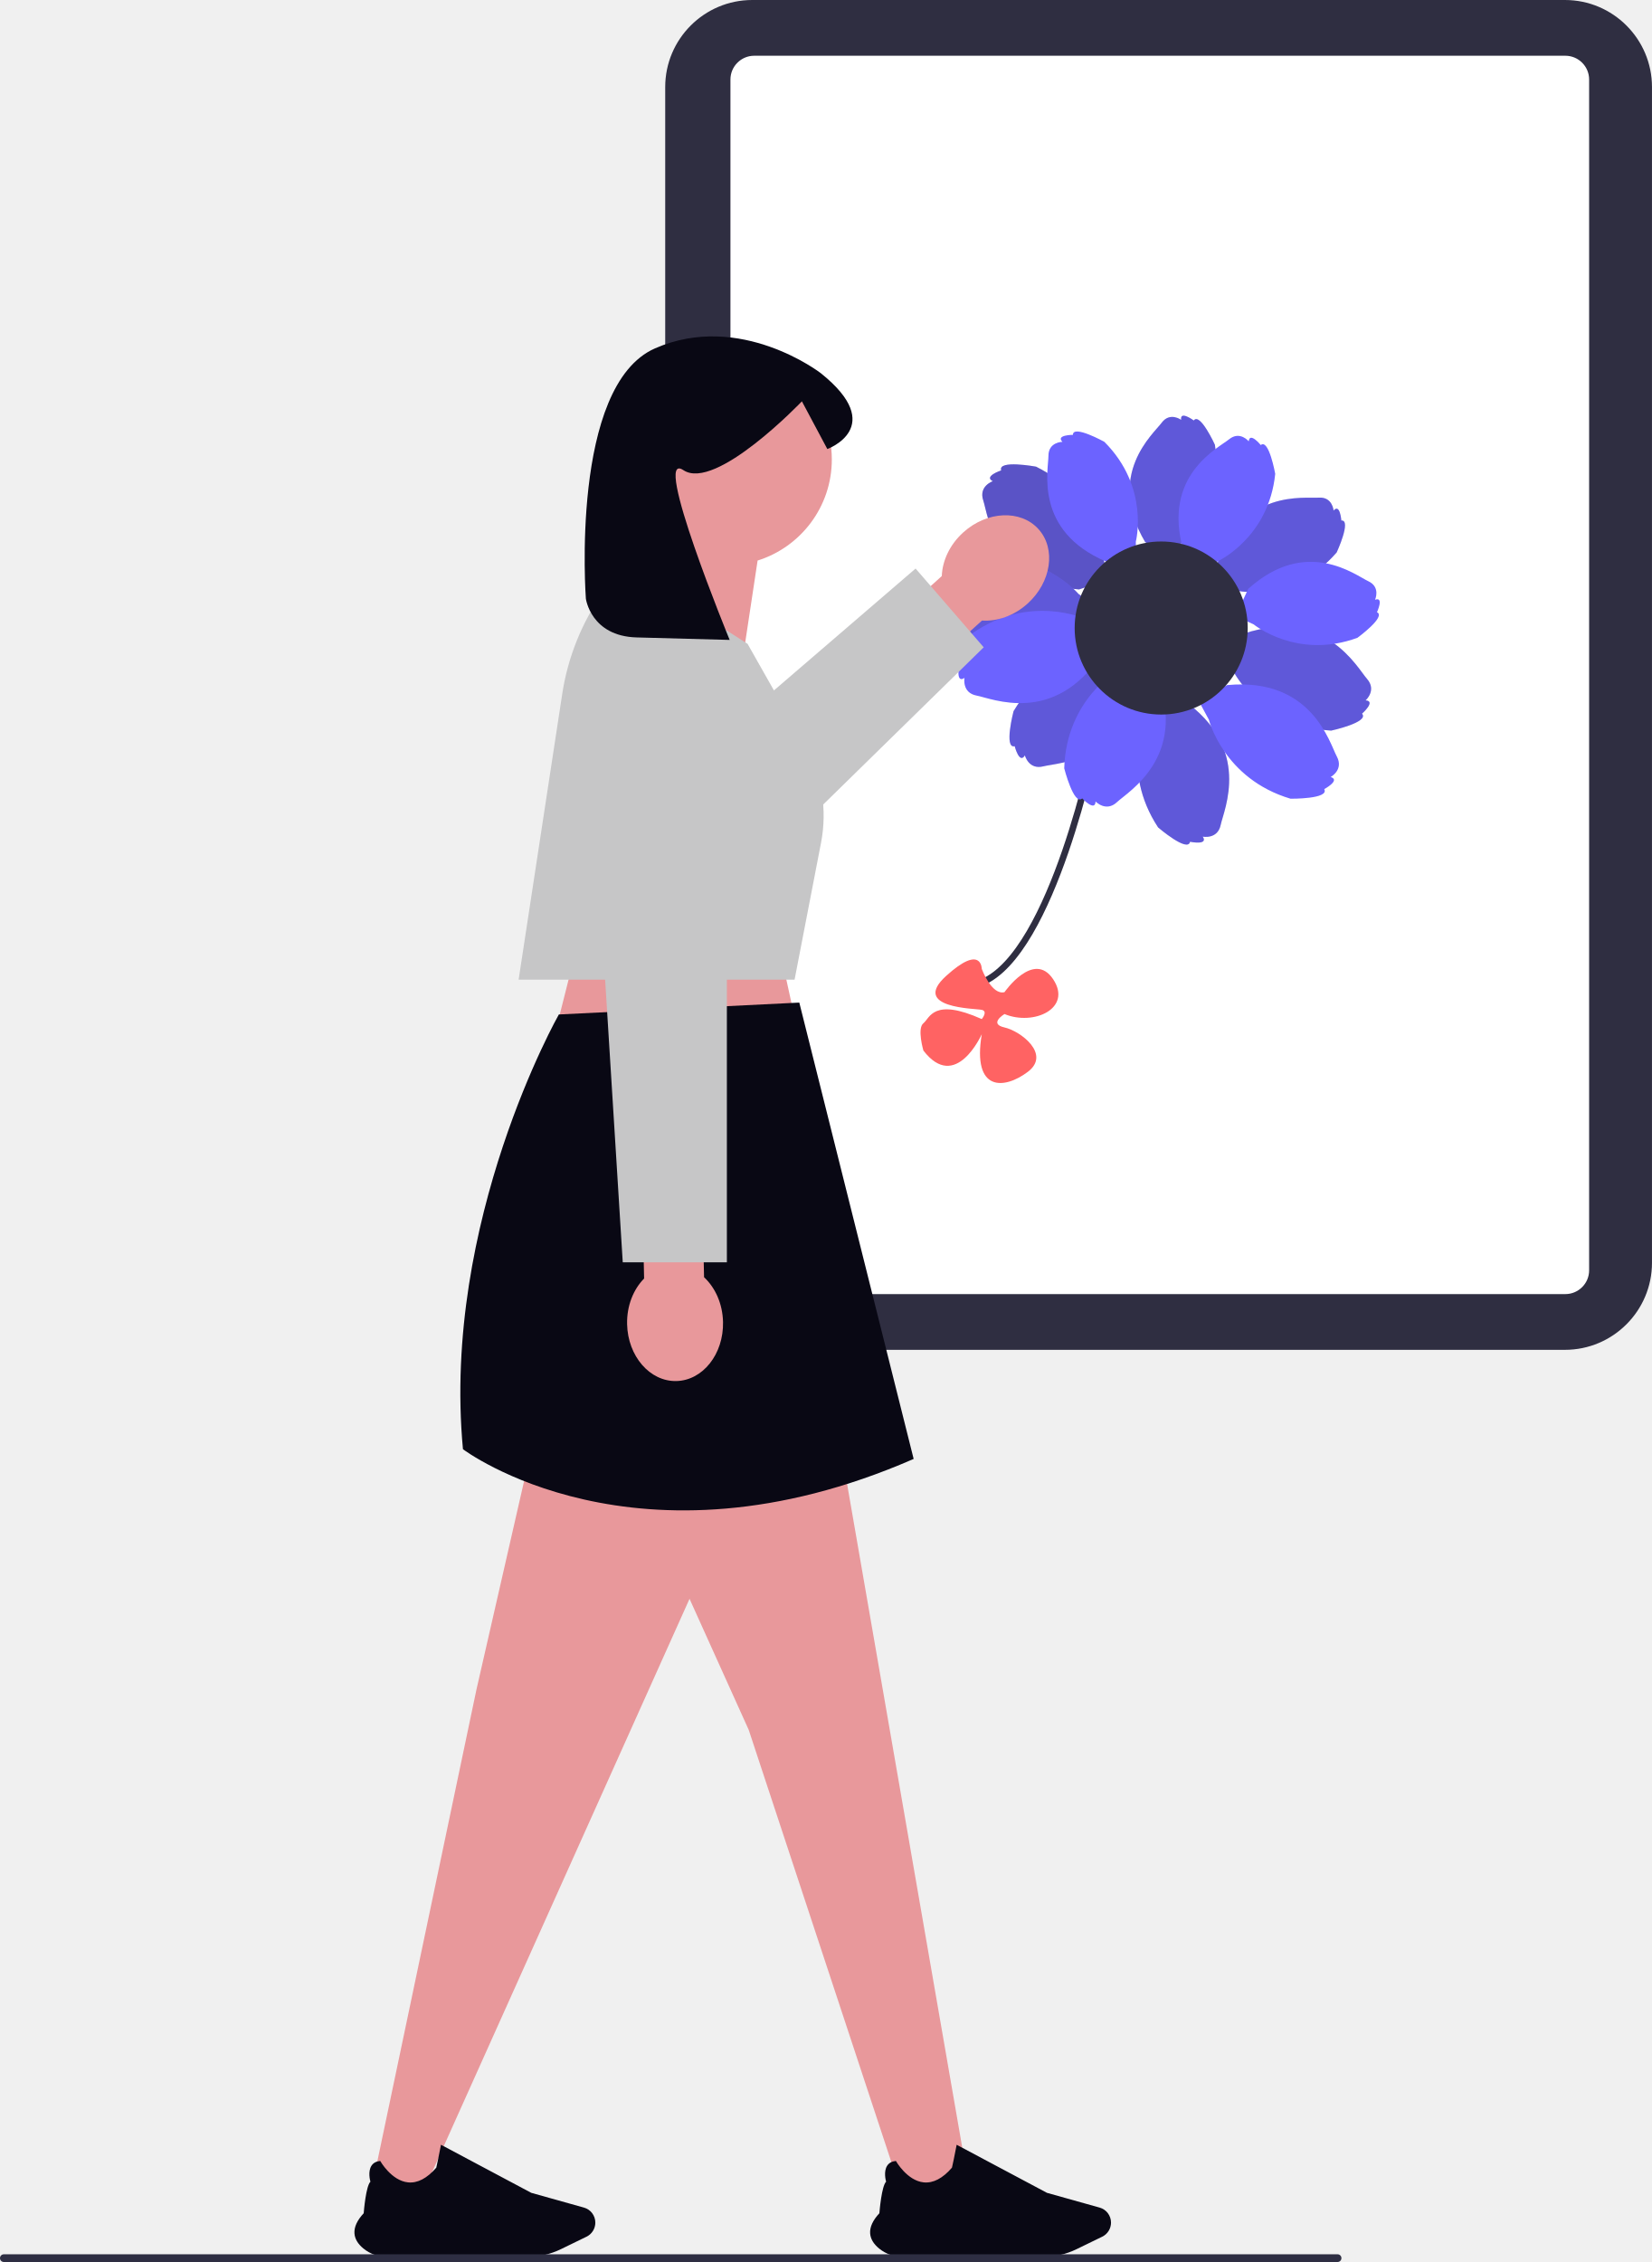
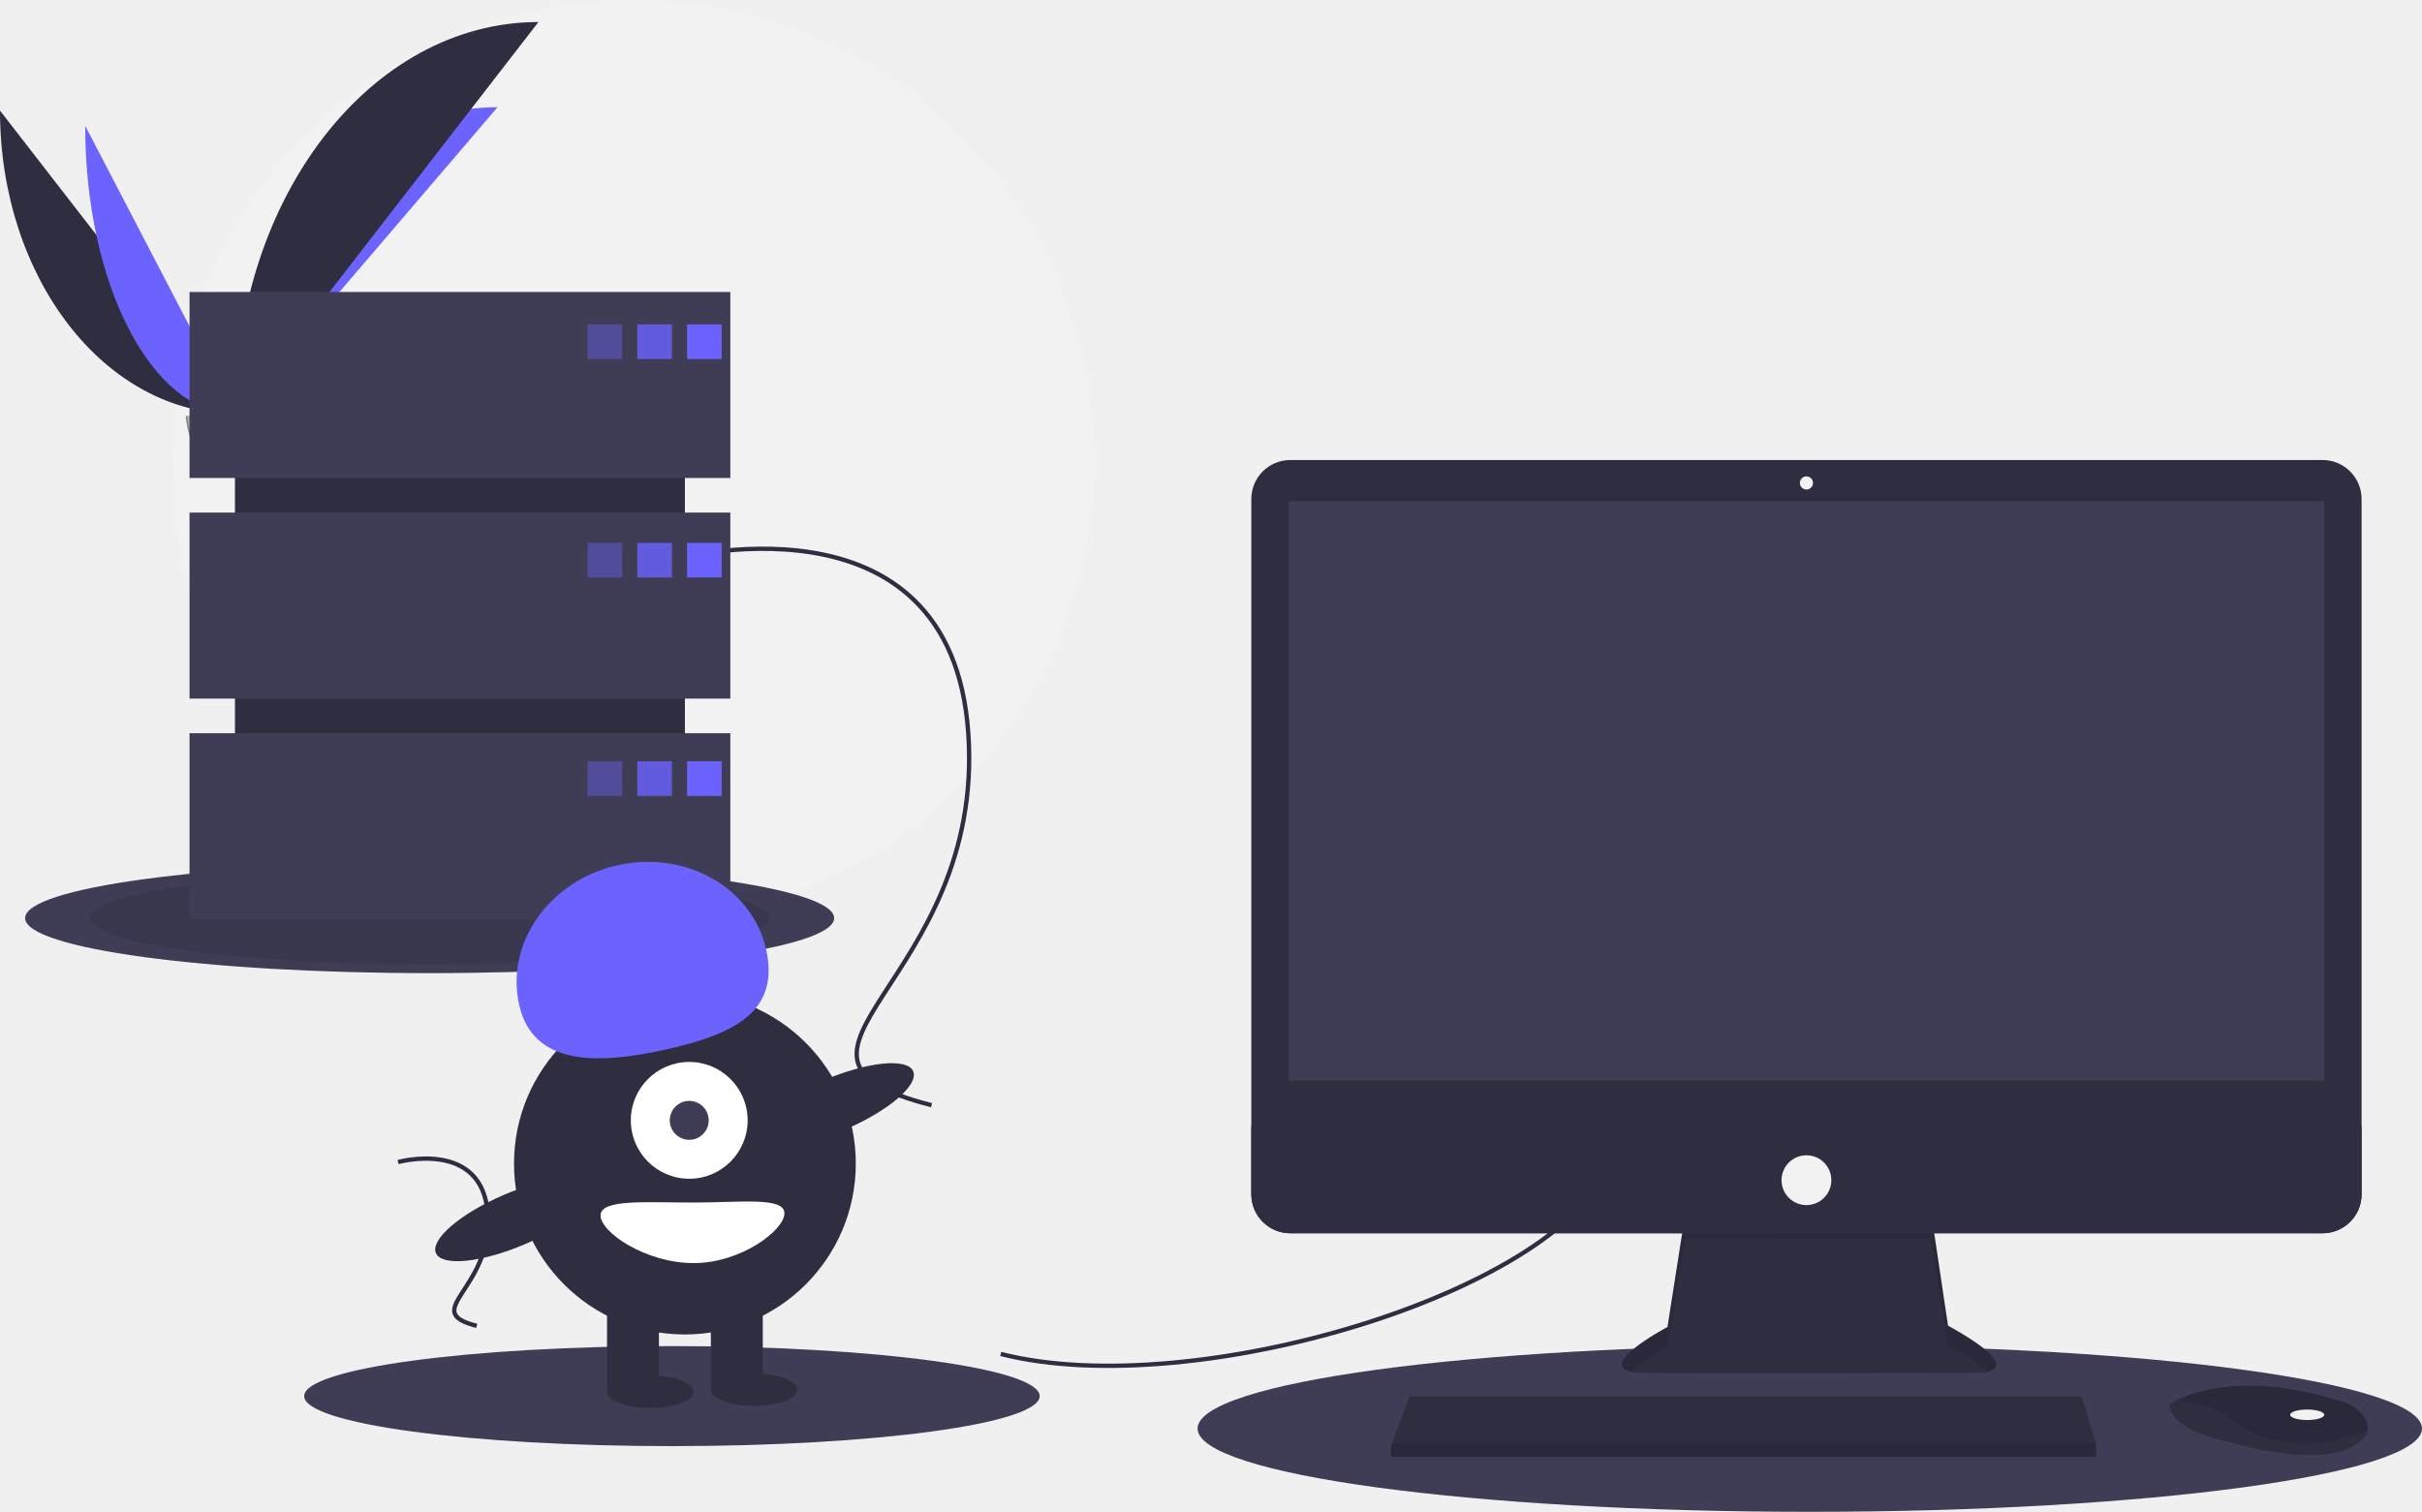
- <svg xmlns="http://www.w3.org/2000/svg" width="509.354" height="697.37" viewBox="0 0 509.354 697.37">
-   <path d="m482.518,416.152h-250.579c-14.797,0-26.836-12.039-26.836-26.836V26.836c0-14.797,12.039-26.836,26.836-26.836h250.579c14.797,0,26.836,12.039,26.836,26.836v362.479c0,14.797-12.039,26.836-26.836,26.836Z" fill="#2f2e41" stroke-width="0" />
-   <path d="m482.646,398.965h-250.103c-4.04,0-7.327-3.287-7.327-7.327V24.515c0-4.04,3.287-7.327,7.327-7.327h250.103c4.04,0,7.327,3.287,7.327,7.327v367.123c0,4.04-3.287,7.327-7.327,7.327Z" fill="#fff" stroke-width="0" />
-   <path d="m337.71,228.885s-13,65-35,74" fill="none" stroke="#2f2e41" stroke-miterlimit="10" stroke-width="2" />
-   <path d="m309.71,305.885s9-13,15-4-6,14.484-15,10.742c0,0-5,3.007,0,4.133s14.393,8.253,7.196,13.689-17.196,6.318-14.196-11.623c0,0-8,18.059-18,5.059,0,0-2-6.834,0-8.417s3-8,18-1.291c0,0,2-2.391,0-2.841s-22-.45-11-10.45,11-2.174,11-2.174c0,0,3,8.174,7,7.174Z" fill="#ff6363" stroke-width="0" />
-   <path d="m306.115,148.355s-4.443,1.495-2.948,5.939,3.411,25.363,29.545,27.426l9.526-3.206-2.138-6.353s-1.355-18.712-20.655-28.292c0,0-11.866-2.19-10.745,1.143,0,0-5.554,1.869-2.585,3.343Z" fill="#6c63ff" stroke-width="0" />
-   <path d="m306.115,148.355s-4.443,1.495-2.948,5.939,3.411,25.363,29.545,27.426l9.526-3.206-2.138-6.353s-1.355-18.712-20.655-28.292c0,0-11.866-2.19-10.745,1.143,0,0-5.554,1.869-2.585,3.343Z" fill="#2f2e41" opacity=".3" stroke-width="0" />
-   <path d="m291.047,183.842s-2.714,3.823,1.109,6.537,17.676,18.505,40.025,4.803l5.818-8.195-5.465-3.88s-12.101-14.336-33.345-10.732c0,0-10.885,5.209-8.018,7.244,0,0-3.392,4.778-.124,4.224Z" fill="#6c63ff" stroke-width="0" />
-   <path d="m291.047,183.842s-2.714,3.823,1.109,6.537,17.676,18.505,40.025,4.803l5.818-8.195-5.465-3.88s-12.101-14.336-33.345-10.732c0,0-10.885,5.209-8.018,7.244,0,0-3.392,4.778-.124,4.224Z" fill="#2f2e41" opacity=".2" stroke-width="0" />
-   <path d="m316,232.882s1.164,4.541,5.706,3.377,25.545-1.536,29.525-27.448l-2.496-9.736-6.493,1.665s-18.761-.025-29.735,18.518c0,0-3.056,11.673.349,10.8,0,0,1.456,5.676,3.144,2.824Z" fill="#6c63ff" stroke-width="0" />
-   <path d="m316,232.882s1.164,4.541,5.706,3.377,25.545-1.536,29.525-27.448l-2.496-9.736-6.493,1.665s-18.761-.025-29.735,18.518c0,0-3.056,11.673.349,10.8,0,0,1.456,5.676,3.144,2.824Z" fill="#2f2e41" opacity=".2" stroke-width="0" />
-   <path d="m370.844,257.93s4.591.947,5.539-3.644,9.833-23.626-11.702-38.577l-9.843-2.03-1.354,6.565s-8.258,16.846,3.587,34.846c0,0,9.147,7.87,9.857,4.427,0,0,5.739,1.184,3.917-1.585Z" fill="#6c63ff" stroke-width="0" />
-   <path d="m370.844,257.93s4.591.947,5.539-3.644,9.833-23.626-11.702-38.577l-9.843-2.03-1.354,6.565s-8.258,16.846,3.587,34.846c0,0,9.147,7.87,9.857,4.427,0,0,5.739,1.184,3.917-1.585Z" fill="#2f2e41" opacity=".2" stroke-width="0" />
-   <path d="m421.052,215.923s3.535-3.108.426-6.643-12.997-22.165-38-13.938l-7.578,6.664,4.444,5.054s8.513,16.803,30.103,18.188c0,0,11.839-2.575,9.507-5.226,0,0,4.418-3.885,1.097-4.099Z" fill="#6c63ff" stroke-width="0" />
-   <path d="m421.052,215.923s3.535-3.108.426-6.643-12.997-22.165-38-13.938l-7.578,6.664,4.444,5.054s8.513,16.803,30.103,18.188c0,0,11.839-2.575,9.507-5.226,0,0,4.418-3.885,1.097-4.099Z" fill="#2f2e41" opacity=".2" stroke-width="0" />
-   <path d="m411.182,157.401s-.321-4.3-4.62-3.979-23.376-2.736-31.165,20.082l.688,9.218,6.147-.459s16.982,3.053,29.913-11.963c0,0,4.653-10.075,1.428-9.835,0,0-.401-5.375-2.39-3.064Z" fill="#6c63ff" stroke-width="0" />
-   <path d="m411.182,157.401s-.321-4.3-4.62-3.979-23.376-2.736-31.165,20.082l.688,9.218,6.147-.459s16.982,3.053,29.913-11.963c0,0,4.653-10.075,1.428-9.835,0,0-.401-5.375-2.39-3.064Z" fill="#2f2e41" opacity=".2" stroke-width="0" />
-   <path d="m364.189,129.445s-3.469-2.561-6.03.908-17.319,15.936-5.102,36.722l7.436,5.49,3.662-4.959s13.39-10.882,10.44-30.478c0,0-4.603-10.098-6.524-7.497,0,0-4.336-3.201-3.882-.186Z" fill="#6c63ff" stroke-width="0" />
-   <path d="m364.189,129.445s-3.469-2.561-6.03.908-17.319,15.936-5.102,36.722l7.436,5.49,3.662-4.959s13.39-10.882,10.44-30.478c0,0-4.603-10.098-6.524-7.497,0,0-4.336-3.201-3.882-.186Z" fill="#2f2e41" opacity=".2" stroke-width="0" />
-   <path d="m385.016,136.061s-2.724-3.342-6.066-.619-20.735,11.135-14.065,34.304l5.839,7.166,4.779-3.894s15.673-7.215,17.684-26.929c0,0-1.95-10.925-4.457-8.882,0,0-3.405-4.178-3.714-1.145Z" fill="#6c63ff" stroke-width="0" />
-   <path d="m423.966,184.9s1.813-3.912-2.098-5.725-19.086-13.771-36.999,2.366l-3.888,8.386,5.593,2.593s13.346,10.935,31.953,4.115c0,0,8.97-6.535,6.036-7.895,0,0,2.267-4.89-.596-3.84Z" fill="#6c63ff" stroke-width="0" />
-   <path d="m410.278,239.552s4.123-2.23,1.893-6.354-7.682-24.411-33.786-21.991l-8.84,4.782,3.189,5.896s4.523,18.207,25.174,24.359c0,0,12.066.136,10.393-2.957,0,0,5.154-2.788,1.977-3.735Z" fill="#6c63ff" stroke-width="0" />
-   <path d="m337.792,247.093s3.219,3.408,6.627.188c3.408-3.219,21.6-13.724,12.523-38.318l-6.902-7.306-4.872,4.603s-16.422,9.07-17.035,30.609c0,0,2.984,11.692,5.54,9.277,0,0,4.024,4.26,4.119.946Z" fill="#6c63ff" stroke-width="0" />
-   <path d="m297.376,208.992s-.85,4.61,3.761,5.46,23.829,9.331,38.321-12.515l1.822-9.884-6.592-1.215s-17.016-7.899-34.762,4.323c0,0-7.675,9.311-4.217,9.949,0,0-1.062,5.763,1.668,3.883Z" fill="#6c63ff" stroke-width="0" />
-   <path d="m327.577,136.218s-4.312,0-4.312,4.312-4.467,23.108,17.708,32.573h9.243v-6.164s4.308-16.707-9.705-30.72c0,0-9.701-5.389-9.701-2.156,0,0-5.389,0-3.234,2.156Z" fill="#6c63ff" stroke-width="0" />
-   <circle cx="358.028" cy="193.616" r="26.678" fill="#2f2e41" stroke-width="0" />
-   <path d="m302.782,191.312l-23.496,21.235-12.398-13.718,23.496-21.235c.165-4.703,2.438-9.68,6.623-13.463,7.324-6.619,17.702-7.071,23.18-1.01,5.478,6.061,3.981,16.34-3.343,22.96-4.186,3.783-9.367,5.542-14.062,5.232Z" fill="#e8989b" stroke-width="0" />
-   <polyline points="201.414 244.864 282.302 175.283 303.307 199.563 210.909 290.051" fill="#c6c6c7" stroke-width="0" />
-   <polygon points="179.493 285.489 167.762 331.844 248.762 330.844 239.493 288.489 179.493 285.489" fill="#e8989b" stroke-width="0" />
-   <polygon points="164.509 443.862 146.923 520.802 114.556 674.844 129.556 677.844 232.656 448.259 164.509 443.862" fill="#e8989b" stroke-width="0" />
-   <polygon points="198.368 461.388 230.852 533.318 278.556 677.844 298.556 672.844 255.321 423.71 198.368 461.388" fill="#e8989b" stroke-width="0" />
-   <path d="m172.311,312.759s-36.164,63.681-29.569,134.026c0,0,53.315,40.371,138.963,3l-35.257-140.69-74.138,3.664Z" fill="#090814" stroke-width="0" />
-   <path d="m112.051,693.211c-1.722-1.411-2.651-2.987-2.762-4.684-.127-1.941.832-4.024,2.851-6.19.048-.623.675-8.347,2.071-9.73-.117-.413-.828-3.154.338-4.934.549-.838,1.434-1.327,2.631-1.452l.052-.005.026.046c.034.06,3.431,6.035,8.54,6.559,2.93.301,5.863-1.225,8.718-4.537.103-.245.909-4.278,1.43-6.949l.021-.107,27.842,14.818,16.275,4.56c2.045.573,3.474,2.474,3.474,4.623,0,1.832-1.054,3.529-2.685,4.323l-7.889,3.84c-3.296,1.604-6.972,2.452-10.629,2.452h-42.79c-2.772,0-5.44-.935-7.512-2.633Z" fill="#090814" stroke-width="0" />
-   <path d="m271.051,693.211c-1.722-1.411-2.651-2.987-2.762-4.684-.127-1.941.832-4.024,2.851-6.19.048-.623.675-8.347,2.071-9.73-.117-.413-.828-3.154.338-4.934.549-.838,1.434-1.327,2.631-1.452l.052-.005.026.046c.034.06,3.431,6.035,8.54,6.559,2.93.301,5.863-1.225,8.718-4.537.103-.245.909-4.278,1.43-6.949l.021-.107,27.842,14.818,16.275,4.56c2.045.573,3.474,2.474,3.474,4.623,0,1.832-1.054,3.529-2.685,4.323l-7.889,3.84c-3.296,1.604-6.972,2.452-10.629,2.452h-42.79c-2.772,0-5.44-.935-7.512-2.633Z" fill="#090814" stroke-width="0" />
-   <path d="m191.132,141.639c0-18.044,14.627-32.671,32.671-32.671s32.671,14.627,32.671,32.671c0,14.634-9.622,27.019-22.883,31.178l-6.316,41.741-32.198-26.831s6.956-8.86,10.686-18.85c-8.816-5.851-14.632-15.863-14.632-27.237Z" fill="#e8989b" stroke-width="0" />
-   <path d="m192.012,173.891l38.481,24.598,17.762,31.367c5.143,9.082,6.88,19.7,4.899,29.948l-8.161,42.218h-85.086s13.444-88.081,13.444-88.081c1.716-11.242,5.998-21.938,12.514-31.258l6.147-8.793Z" fill="#c6c6c7" stroke-width="0" />
-   <path d="m180.642,184.565s1.526,11.575,15.661,11.953q28.673.767,28.673.767s-24.238-58.987-14.272-52.342c9.967,6.645,36.544-21.214,36.544-21.214l7.842,14.708s18.735-6.784-2.028-23.398c0,0-24.774-19.153-51.074-7.652-26.301,11.502-21.345,77.178-21.345,77.178Z" fill="#090814" stroke-width="0" />
-   <path d="m198.596,394.167l-.687-31.662,18.486-.401.687,31.662c3.449,3.202,5.726,8.177,5.848,13.817.214,9.869-6.234,18.014-14.401,18.191-8.168.177-14.963-7.68-15.177-17.549-.122-5.641,1.937-10.71,5.244-14.058Z" fill="#e8989b" stroke-width="0" />
-   <polyline points="224.117 235.697 224.117 389.166 192.012 389.166 182.523 236.992" fill="#c6c6c7" stroke-width="0" />
-   <path d="m413.6,696.18c0,.66-.53,1.19-1.19,1.19H1.19c-.66,0-1.19-.53-1.19-1.19s.53-1.19,1.19-1.19h411.22c.66,0,1.19.53,1.19,1.19Z" fill="#2e2e43" stroke-width="0" />
+ <svg xmlns="http://www.w3.org/2000/svg" data-name="Layer 1" width="1119.609" height="699" viewBox="0 0 1119.609 699">
+   <circle cx="292.609" cy="213" r="213" fill="#f2f2f2" />
+   <path d="M31.391,151.642c0,77.498,48.618,140.208,108.701,140.208" transform="translate(-31.39089 -100.5)" fill="#2f2e41" />
+   <path d="M140.092,291.851c0-78.369,54.255-141.784,121.304-141.784" transform="translate(-31.39089 -100.5)" fill="#6c63ff" />
+   <path d="M70.775,158.668c0,73.615,31.003,133.183,69.316,133.183" transform="translate(-31.39089 -100.5)" fill="#6c63ff" />
+   <path d="M140.092,291.851c0-100.138,62.71-181.168,140.208-181.168" transform="translate(-31.39089 -100.5)" fill="#2f2e41" />
+   <path d="M117.224,292.839s15.416-.475,20.061-3.783,23.713-7.258,24.866-1.953,23.167,26.388,5.763,26.529-40.439-2.711-45.076-5.535S117.224,292.839,117.224,292.839Z" transform="translate(-31.39089 -100.5)" fill="#a8a8a8" />
+   <path d="M168.224,311.785c-17.404.14-40.439-2.711-45.076-5.535-3.531-2.151-4.938-9.869-5.409-13.43-.326.014-.515.02-.515.02s.976,12.433,5.613,15.257,27.672,5.676,45.076,5.535c5.024-.041,6.759-1.828,6.664-4.475C173.879,310.756,171.963,311.755,168.224,311.785Z" transform="translate(-31.39089 -100.5)" opacity="0.2" />
+   <ellipse cx="198.609" cy="424.5" rx="187" ry="25.44" fill="#3f3d56" />
+   <ellipse cx="198.609" cy="424.5" rx="157" ry="21.359" opacity="0.1" />
+   <ellipse cx="836.609" cy="660.5" rx="283" ry="38.5" fill="#3f3d56" />
+   <ellipse cx="310.609" cy="645.5" rx="170" ry="23.127" fill="#3f3d56" />
+   <path d="M494,726.5c90,23,263-30,282-90" transform="translate(-31.39089 -100.5)" fill="none" stroke="#2f2e41" stroke-miterlimit="10" stroke-width="2" />
+   <path d="M341,359.5s130-36,138,80-107,149-17,172" transform="translate(-31.39089 -100.5)" fill="none" stroke="#2f2e41" stroke-miterlimit="10" stroke-width="2" />
+   <path d="M215.402,637.783s39.072-10.82,41.477,24.044-32.16,44.783-5.109,51.696" transform="translate(-31.39089 -100.5)" fill="none" stroke="#2f2e41" stroke-miterlimit="10" stroke-width="2" />
+   <path d="M810.096,663.74,802.218,714.035s-38.782,20.603-11.513,21.209,155.733,0,155.733,0,24.845,0-14.543-21.815l-7.878-52.719Z" transform="translate(-31.39089 -100.5)" fill="#2f2e41" />
+   <path d="M785.219,734.698c6.193-5.51,16.999-11.252,16.999-11.252l7.878-50.295,113.922.107,7.878,49.582c9.185,5.087,14.875,8.987,18.204,11.978,5.059-1.154,10.587-5.444-18.204-21.389l-7.878-52.719-113.922,3.03L802.218,714.035S769.63,731.35,785.219,734.698Z" transform="translate(-31.39089 -100.5)" opacity="0.1" />
+   <rect x="578.433" y="212.689" width="513.253" height="357.52" rx="18.046" fill="#2f2e41" />
+   <rect x="595.703" y="231.777" width="478.713" height="267.837" fill="#3f3d56" />
+   <circle cx="835.059" cy="223.293" r="3.03" fill="#f2f2f2" />
+   <path d="M1123.077,621.322V652.663a18.043,18.043,0,0,1-18.046,18.046H627.869A18.043,18.043,0,0,1,609.824,652.663V621.322Z" transform="translate(-31.39089 -100.5)" fill="#2f2e41" />
+   <polygon points="968.978 667.466 968.978 673.526 642.968 673.526 642.968 668.678 643.417 667.466 651.452 645.651 962.312 645.651 968.978 667.466" fill="#2f2e41" />
+   <path d="M1125.828,762.034c-.594,2.539-2.836,5.217-7.902,7.75-18.179,9.089-55.143-2.424-55.143-2.424s-28.48-4.848-28.48-17.573a22.725,22.725,0,0,1,2.497-1.485c7.643-4.044,32.984-14.021,77.918.422a18.739,18.739,0,0,1,8.541,5.597C1125.079,756.454,1126.507,759.157,1125.828,762.034Z" transform="translate(-31.39089 -100.5)" fill="#2f2e41" />
+   <path d="M1125.828,762.034c-22.251,8.526-42.084,9.162-62.439-4.975-10.265-7.126-19.591-8.89-26.59-8.756,7.643-4.044,32.984-14.021,77.918.422a18.739,18.739,0,0,1,8.541,5.597C1125.079,756.454,1126.507,759.157,1125.828,762.034Z" transform="translate(-31.39089 -100.5)" opacity="0.1" />
+   <ellipse cx="1066.538" cy="654.135" rx="7.878" ry="2.424" fill="#f2f2f2" />
+   <circle cx="835.059" cy="545.667" r="11.513" fill="#f2f2f2" />
+   <polygon points="968.978 667.466 968.978 673.526 642.968 673.526 642.968 668.678 643.417 667.466 968.978 667.466" opacity="0.1" />
+   <rect x="108.609" y="159" width="208" height="242" fill="#2f2e41" />
+   <rect x="87.609" y="135" width="250" height="86" fill="#3f3d56" />
+   <rect x="87.609" y="237" width="250" height="86" fill="#3f3d56" />
+   <rect x="87.609" y="339" width="250" height="86" fill="#3f3d56" />
+   <rect x="271.609" y="150" width="16" height="16" fill="#6c63ff" opacity="0.4" />
+   <rect x="294.609" y="150" width="16" height="16" fill="#6c63ff" opacity="0.8" />
+   <rect x="317.609" y="150" width="16" height="16" fill="#6c63ff" />
+   <rect x="271.609" y="251" width="16" height="16" fill="#6c63ff" opacity="0.4" />
+   <rect x="294.609" y="251" width="16" height="16" fill="#6c63ff" opacity="0.8" />
+   <rect x="317.609" y="251" width="16" height="16" fill="#6c63ff" />
+   <rect x="271.609" y="352" width="16" height="16" fill="#6c63ff" opacity="0.4" />
+   <rect x="294.609" y="352" width="16" height="16" fill="#6c63ff" opacity="0.8" />
+   <rect x="317.609" y="352" width="16" height="16" fill="#6c63ff" />
+   <circle cx="316.609" cy="538" r="79" fill="#2f2e41" />
+   <rect x="280.609" y="600" width="24" height="43" fill="#2f2e41" />
+   <rect x="328.609" y="600" width="24" height="43" fill="#2f2e41" />
+   <ellipse cx="300.609" cy="643.5" rx="20" ry="7.5" fill="#2f2e41" />
+   <ellipse cx="348.609" cy="642.5" rx="20" ry="7.5" fill="#2f2e41" />
+   <circle cx="318.609" cy="518" r="27" fill="#fff" />
+   <circle cx="318.609" cy="518" r="9" fill="#3f3d56" />
+   <path d="M271.367,565.032c-6.379-28.568,14.012-57.434,45.544-64.475s62.265,10.41,68.644,38.978-14.519,39.104-46.051,46.145S277.746,593.6,271.367,565.032Z" transform="translate(-31.39089 -100.5)" fill="#6c63ff" />
+   <ellipse cx="417.215" cy="611.344" rx="39.5" ry="12.4" transform="translate(-238.2867 112.9804) rotate(-23.17116)" fill="#2f2e41" />
+   <ellipse cx="269.215" cy="664.344" rx="39.5" ry="12.4" transform="translate(-271.0797 59.02084) rotate(-23.17116)" fill="#2f2e41" />
+   <path d="M394,661.5c0,7.732-19.909,23-42,23s-43-14.268-43-22,20.909-6,43-6S394,653.768,394,661.5Z" transform="translate(-31.39089 -100.5)" fill="#fff" />
</svg>
